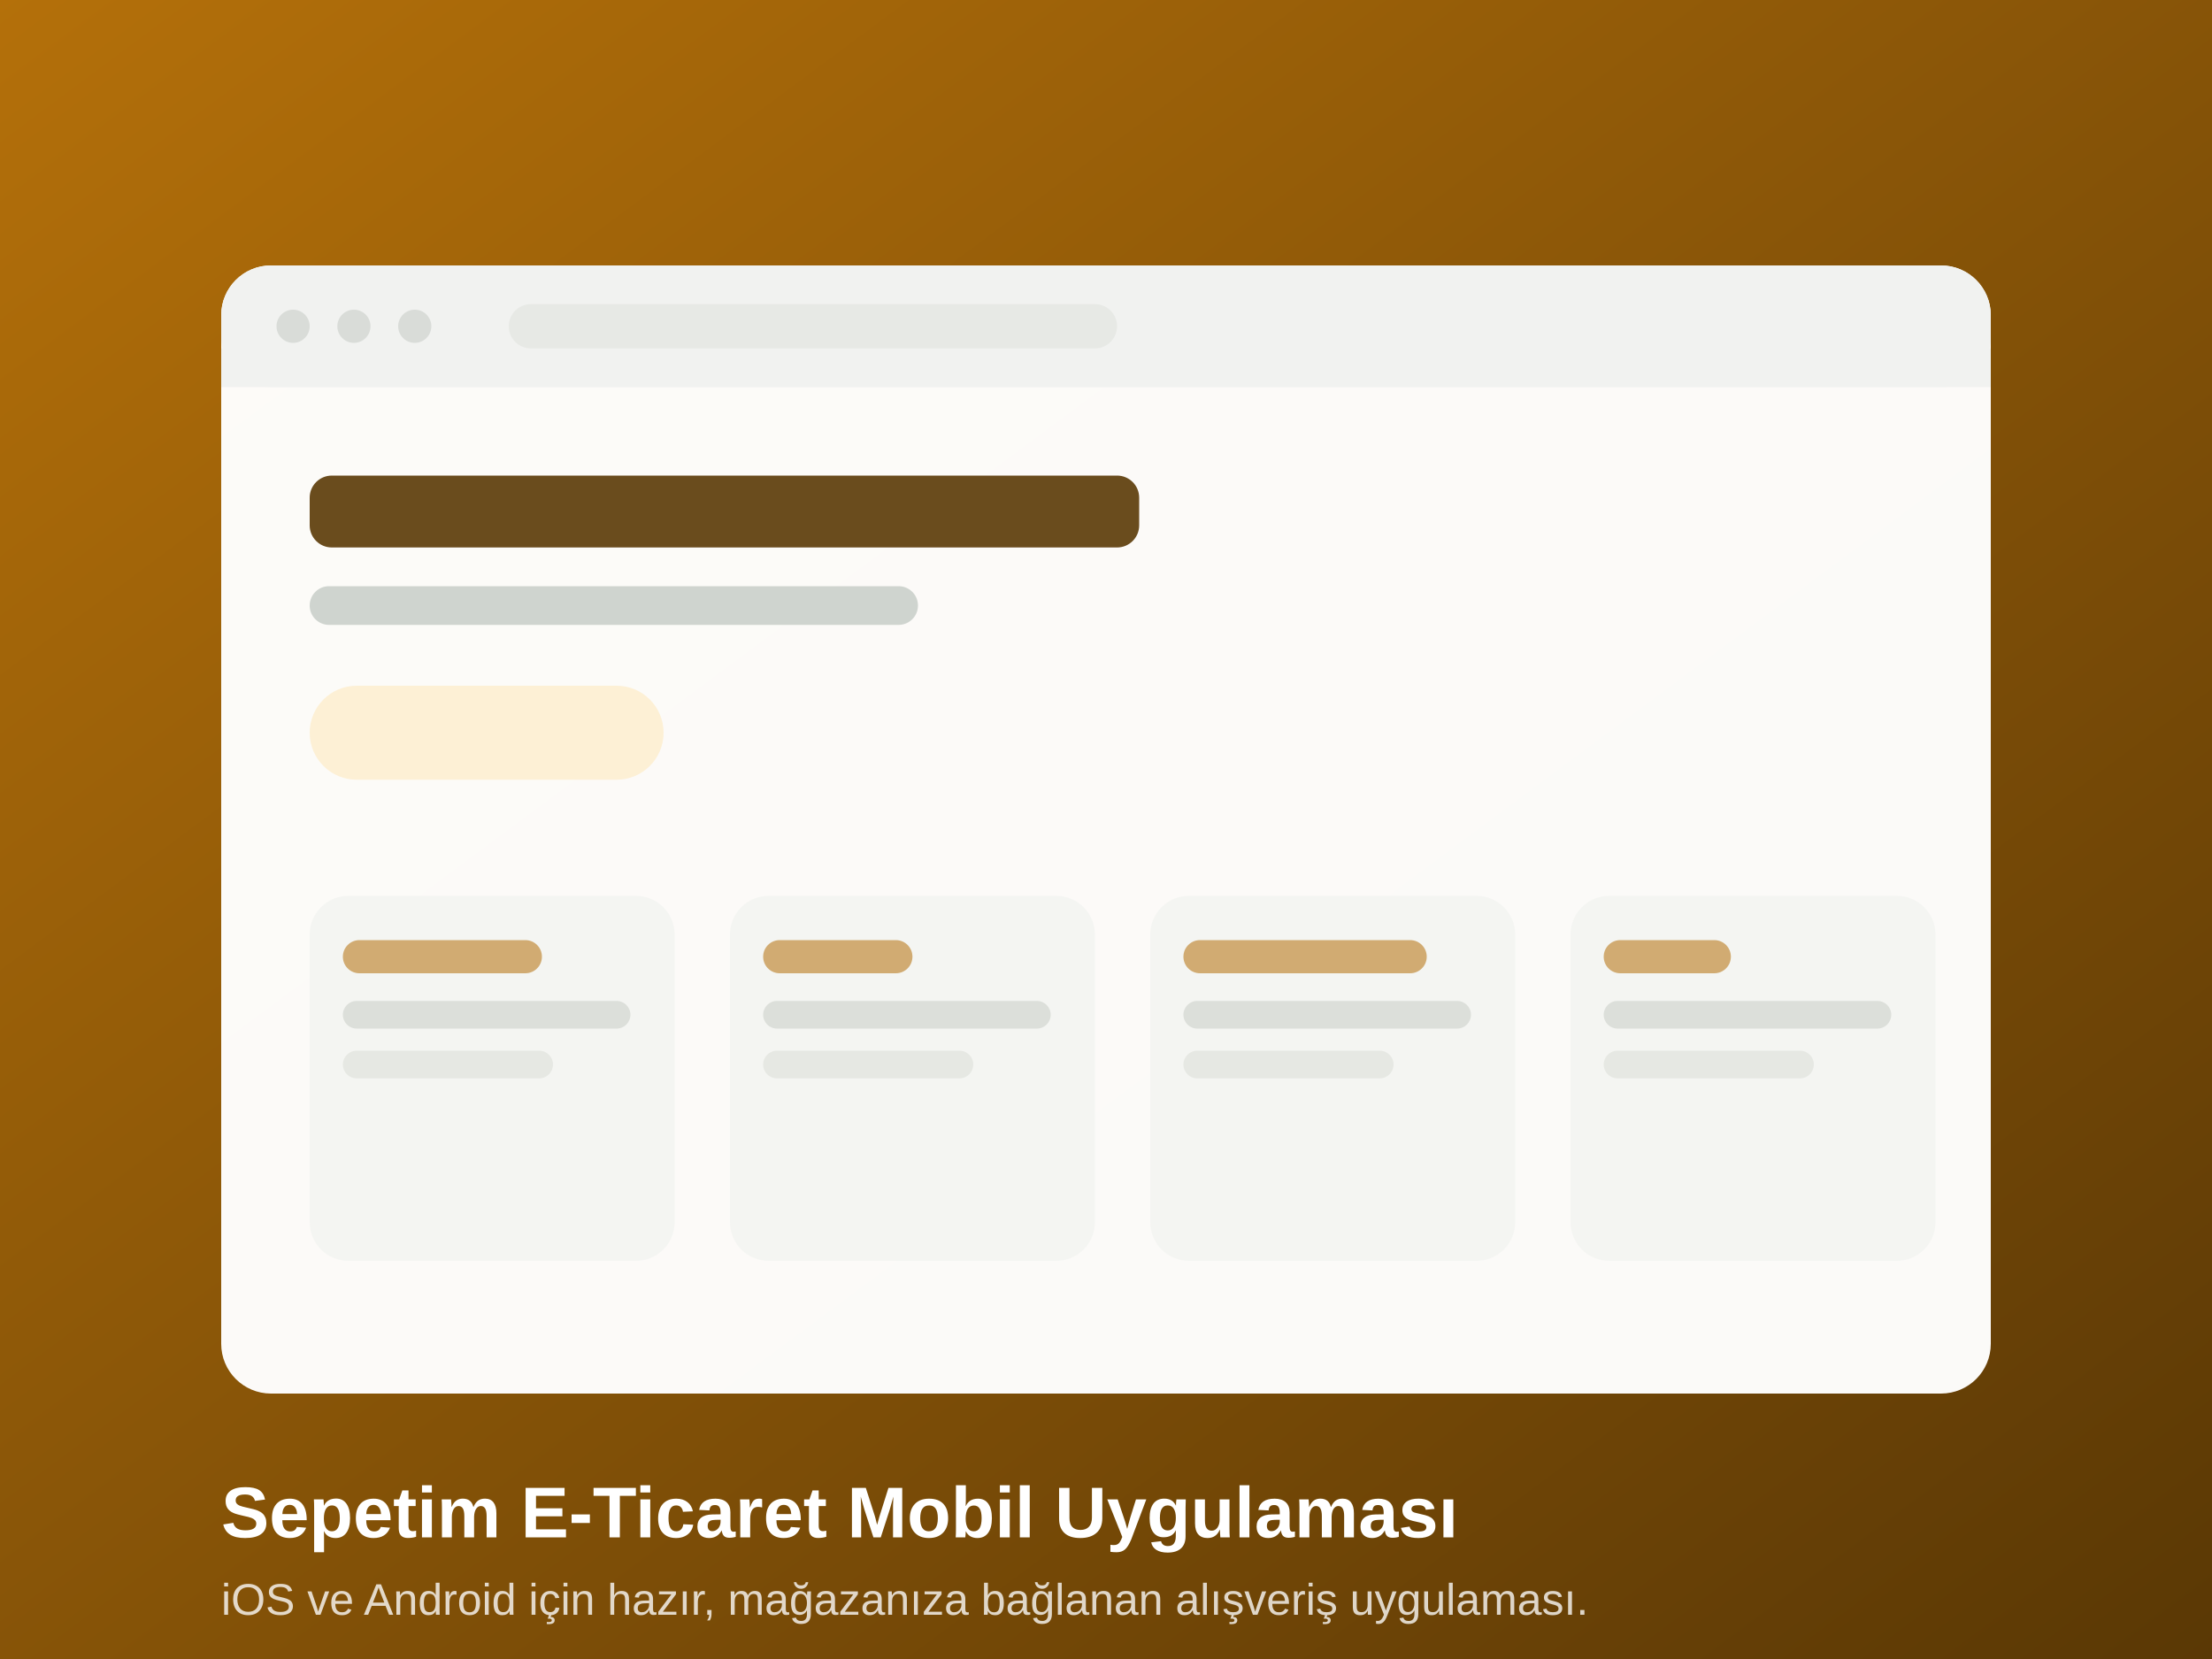
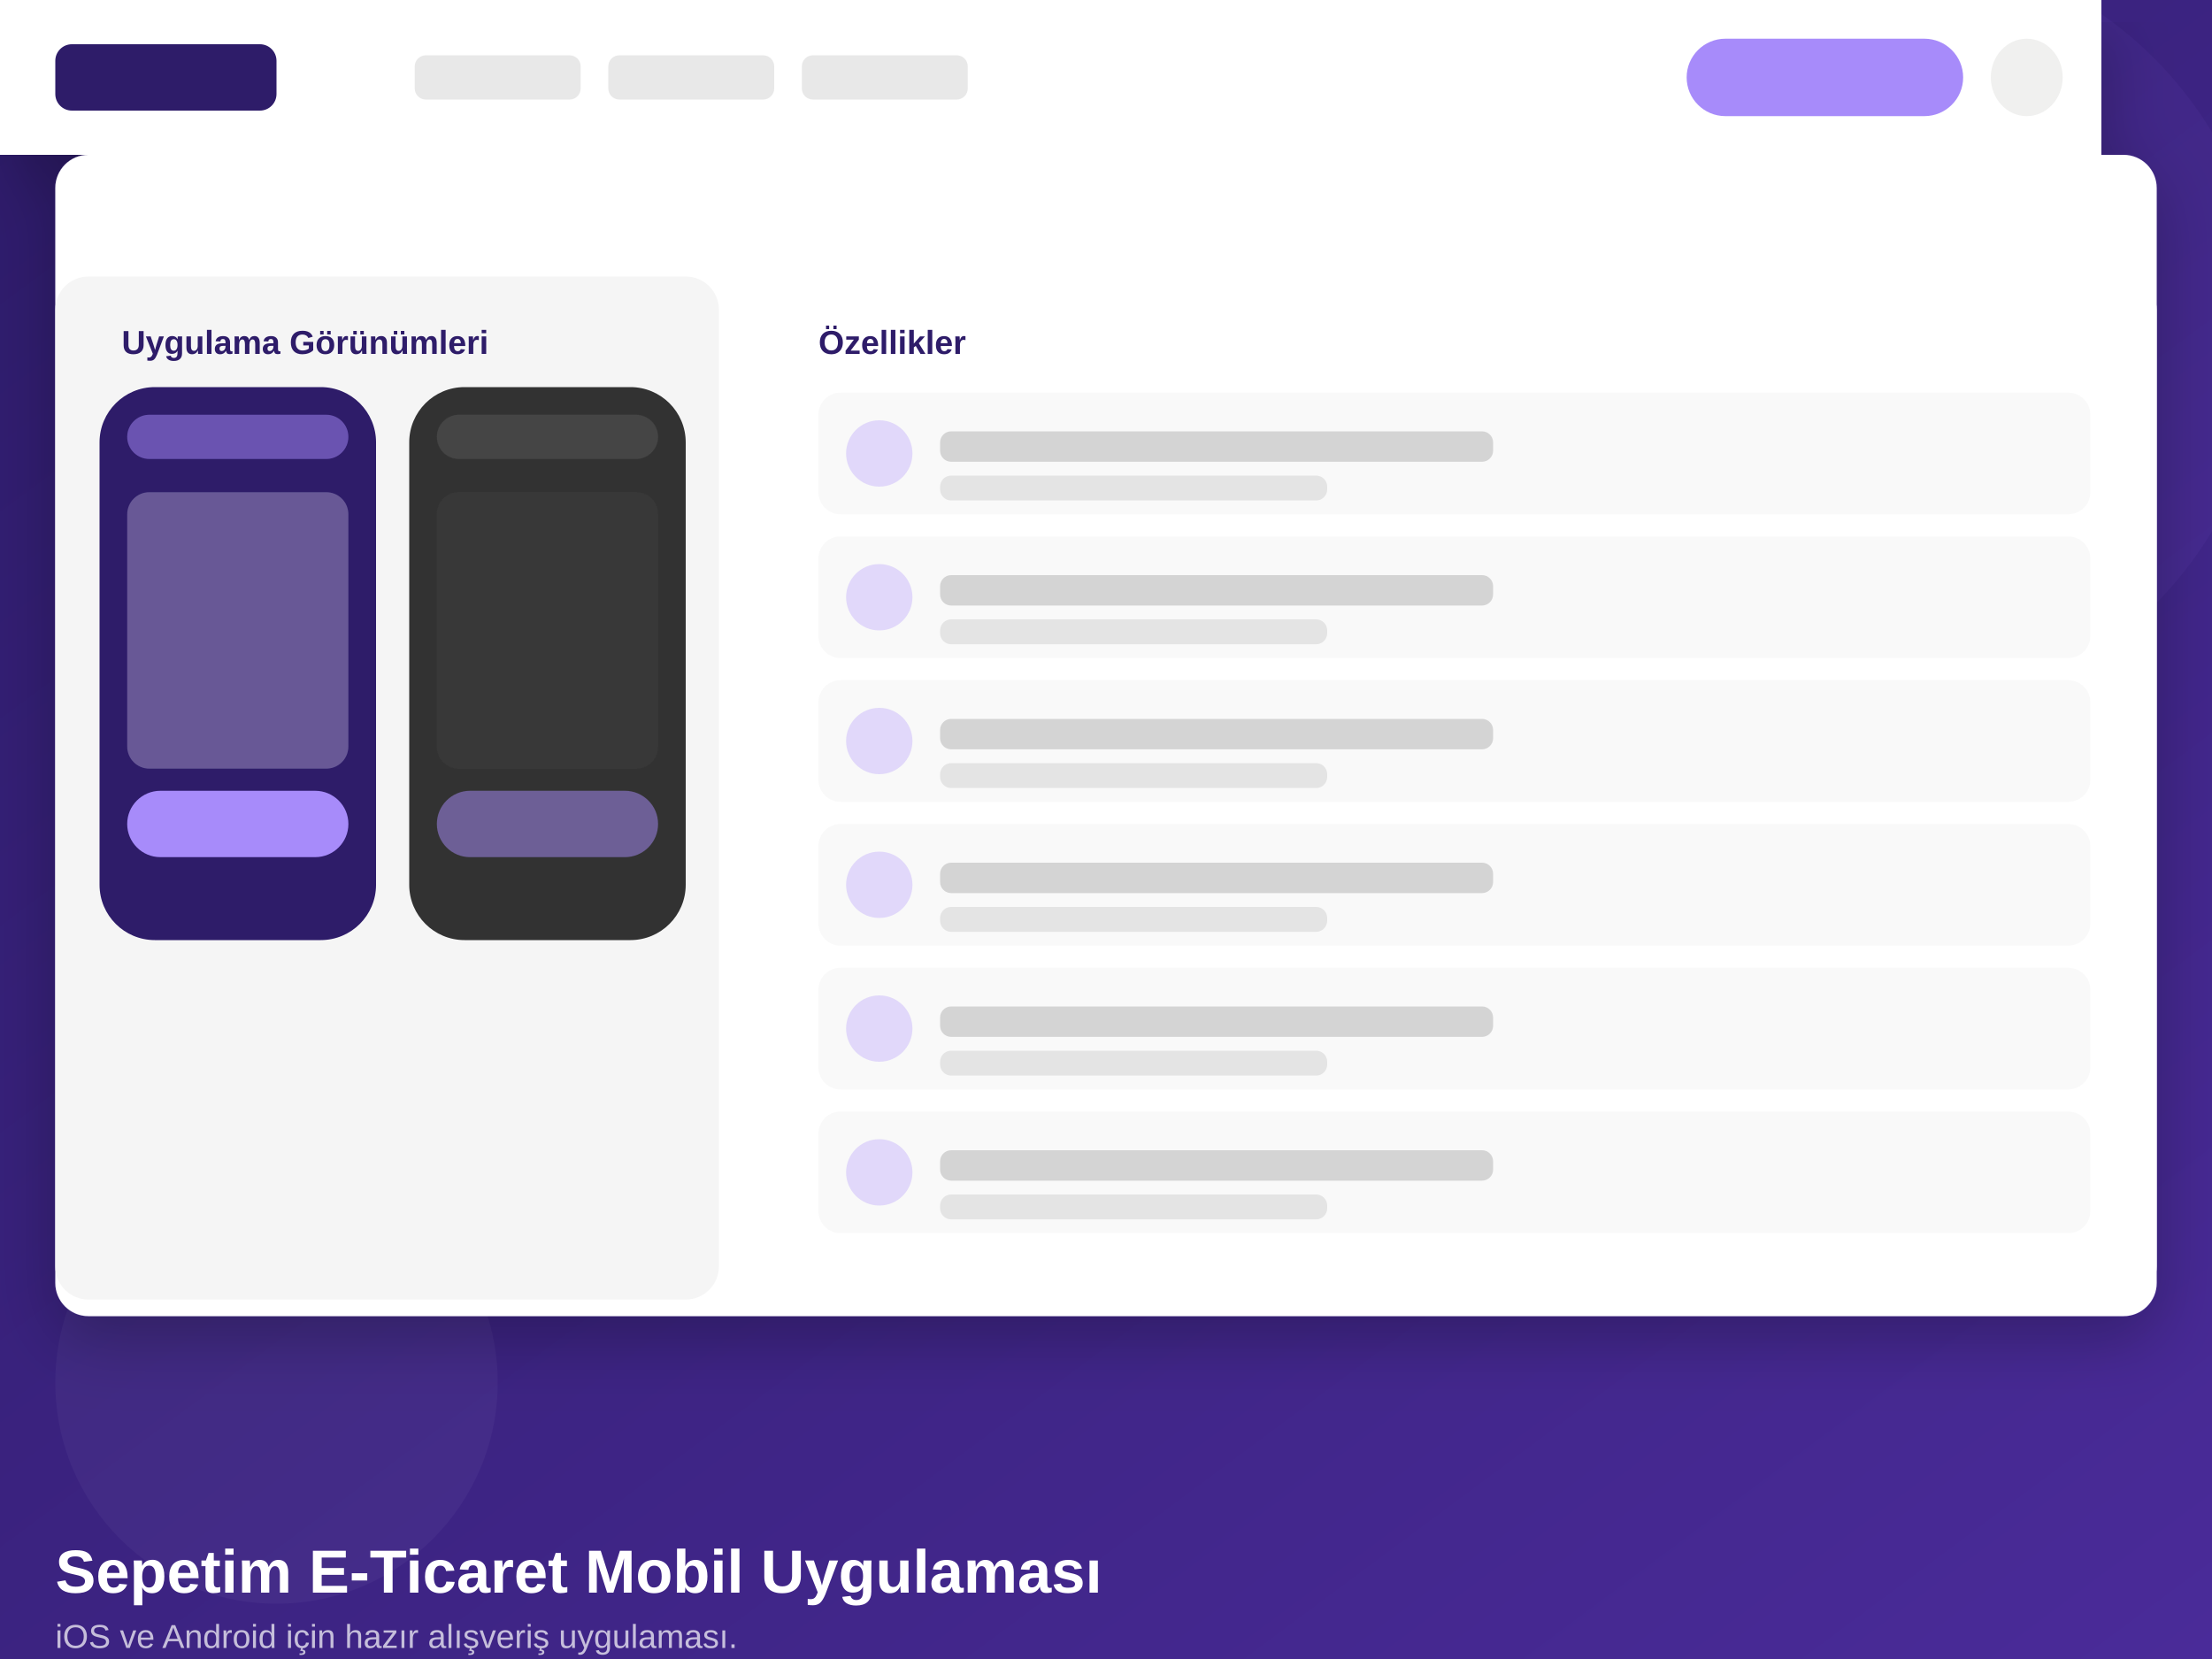
<svg xmlns="http://www.w3.org/2000/svg" viewBox="0 0 800 600" width="800" height="600" role="img" aria-label="Sepetim E-Ticaret Mobil Uygulaması">
  <defs>
-     <linearGradient id="g" x1="0" y1="0" x2="1" y2="1">
-       <stop offset="0%" stop-color="#b4700a" />
-       <stop offset="100%" stop-color="#5a3805" />
+     <linearGradient id="bg" x1="0" y1="0" x2="1" y2="1">
+       <stop offset="0%" stop-color="#2d1b69" />
+       <stop offset="100%" stop-color="#4a2b99" />
    </linearGradient>
+     <filter id="shadow">
+       <feDropShadow dx="0" dy="8" stdDeviation="12" flood-color="#000000" flood-opacity="0.25" />
+     </filter>
  </defs>
-   <rect width="800" height="600" fill="url(#g)" />
-   <g transform="translate(80 96)">
-     <rect width="640" height="408" rx="18" fill="#ffffff" opacity="0.97" />
-     <rect width="640" height="44" rx="18" fill="#f1f2f0" />
-     <rect y="30" width="640" height="14" fill="#f1f2f0" />
-     <circle cx="26" cy="22" r="6" fill="#d9dcd8" />
-     <circle cx="48" cy="22" r="6" fill="#d9dcd8" />
-     <circle cx="70" cy="22" r="6" fill="#d9dcd8" />
-     <rect x="104" y="14" width="220" height="16" rx="8" fill="#e7e9e5" />
-     <rect x="32" y="76" width="300" height="26" rx="8" fill="#5a3805" opacity="0.9" />
-     <rect x="32" y="116" width="220" height="14" rx="7" fill="#cfd4cf" />
-     <rect x="32" y="152" width="128" height="34" rx="17" fill="#fdf0d5" />
-     <rect x="32" y="228" width="132" height="132" rx="14" fill="#f4f5f2" />
-     <rect x="44" y="244" width="72" height="12" rx="6" fill="#b4700a" opacity="0.55" />
-     <rect x="44" y="266" width="104" height="10" rx="5" fill="#dcdfda" />
-     <rect x="44" y="284" width="76" height="10" rx="5" fill="#e6e8e3" />
-     <rect x="184" y="228" width="132" height="132" rx="14" fill="#f4f5f2" />
-     <rect x="196" y="244" width="54" height="12" rx="6" fill="#b4700a" opacity="0.55" />
-     <rect x="196" y="266" width="104" height="10" rx="5" fill="#dcdfda" />
-     <rect x="196" y="284" width="76" height="10" rx="5" fill="#e6e8e3" />
-     <rect x="336" y="228" width="132" height="132" rx="14" fill="#f4f5f2" />
-     <rect x="348" y="244" width="88" height="12" rx="6" fill="#b4700a" opacity="0.55" />
-     <rect x="348" y="266" width="104" height="10" rx="5" fill="#dcdfda" />
-     <rect x="348" y="284" width="76" height="10" rx="5" fill="#e6e8e3" />
-     <rect x="488" y="228" width="132" height="132" rx="14" fill="#f4f5f2" />
-     <rect x="500" y="244" width="46" height="12" rx="6" fill="#b4700a" opacity="0.55" />
-     <rect x="500" y="266" width="104" height="10" rx="5" fill="#dcdfda" />
-     <rect x="500" y="284" width="76" height="10" rx="5" fill="#e6e8e3" />
+   <rect width="800" height="600" fill="url(#bg)" />
+   <circle cx="680" cy="120" r="140" fill="#a78bfa" fill-opacity="0.05" />
+   <circle cx="100" cy="500" r="80" fill="#ede9fe" fill-opacity="0.04" />
+   <g filter="url(#shadow)">
+     <rect x="20" y="56" width="760" height="420" rx="12" fill="#ffffff" />
+     <rect x="0" y="0" width="760" height="56" rx="0" fill="#ffffff" />
+     <rect x="20" y="16" width="80" height="24" rx="6" fill="#2d1b69" />
+     <rect x="150" y="20" width="60" height="16" rx="4" fill="#e8e8e8" />
+     <rect x="220" y="20" width="60" height="16" rx="4" fill="#e8e8e8" />
+     <rect x="290" y="20" width="60" height="16" rx="4" fill="#e8e8e8" />
+     <rect x="610" y="14" width="100" height="28" rx="14" fill="#a78bfa" />
+     <rect x="720" y="14" width="26" height="28" rx="14" fill="#f0f0ef" />
+     <rect x="20" y="100" width="240" height="370" rx="12" fill="#f5f5f5" />
+     <text x="44" y="128" font-family="system-ui,Segoe UI,Arial" font-size="12" font-weight="700" fill="#2d1b69">Uygulama Görünümleri</text>
+     <rect x="36" y="140" width="100" height="200" rx="20" fill="#2d1b69" />
+     <rect x="46" y="150" width="80" height="16" rx="8" fill="#a78bfa" opacity="0.5" />
+     <rect x="46" y="178" width="80" height="100" rx="8" fill="#ede9fe" opacity="0.3" />
+     <rect x="46" y="286" width="80" height="24" rx="12" fill="#a78bfa" />
+     <rect x="148" y="140" width="100" height="200" rx="20" fill="#333333" />
+     <rect x="158" y="150" width="80" height="16" rx="8" fill="#555555" opacity="0.5" />
+     <rect x="158" y="178" width="80" height="100" rx="8" fill="#444444" opacity="0.3" />
+     <rect x="158" y="286" width="80" height="24" rx="12" fill="#a78bfa" opacity="0.5" />
+     <rect x="276" y="100" width="504" height="370" rx="12" fill="#ffffff" />
+     <text x="296" y="128" font-family="system-ui,Segoe UI,Arial" font-size="12" font-weight="700" fill="#2d1b69">Özellikler</text>
+     <rect x="296" y="142" width="460" height="44" rx="8" fill="#f9f9f9" />
+     <circle cx="318" cy="164" r="12" fill="#a78bfa" opacity="0.3" />
+     <rect x="340" y="156" width="200" height="11" rx="4" fill="#d4d4d4" />
+     <rect x="340" y="172" width="140" height="9" rx="4" fill="#e4e4e4" />
+     <rect x="296" y="194" width="460" height="44" rx="8" fill="#f9f9f9" />
+     <circle cx="318" cy="216" r="12" fill="#a78bfa" opacity="0.3" />
+     <rect x="340" y="208" width="200" height="11" rx="4" fill="#d4d4d4" />
+     <rect x="340" y="224" width="140" height="9" rx="4" fill="#e4e4e4" />
+     <rect x="296" y="246" width="460" height="44" rx="8" fill="#f9f9f9" />
+     <circle cx="318" cy="268" r="12" fill="#a78bfa" opacity="0.3" />
+     <rect x="340" y="260" width="200" height="11" rx="4" fill="#d4d4d4" />
+     <rect x="340" y="276" width="140" height="9" rx="4" fill="#e4e4e4" />
+     <rect x="296" y="298" width="460" height="44" rx="8" fill="#f9f9f9" />
+     <circle cx="318" cy="320" r="12" fill="#a78bfa" opacity="0.3" />
+     <rect x="340" y="312" width="200" height="11" rx="4" fill="#d4d4d4" />
+     <rect x="340" y="328" width="140" height="9" rx="4" fill="#e4e4e4" />
+     <rect x="296" y="350" width="460" height="44" rx="8" fill="#f9f9f9" />
+     <circle cx="318" cy="372" r="12" fill="#a78bfa" opacity="0.3" />
+     <rect x="340" y="364" width="200" height="11" rx="4" fill="#d4d4d4" />
+     <rect x="340" y="380" width="140" height="9" rx="4" fill="#e4e4e4" />
+     <rect x="296" y="402" width="460" height="44" rx="8" fill="#f9f9f9" />
+     <circle cx="318" cy="424" r="12" fill="#a78bfa" opacity="0.3" />
+     <rect x="340" y="416" width="200" height="11" rx="4" fill="#d4d4d4" />
+     <rect x="340" y="432" width="140" height="9" rx="4" fill="#e4e4e4" />
  </g>
-   <text x="80" y="556" font-family="system-ui,Segoe UI,Arial" font-size="26" font-weight="700" fill="#ffffff">Sepetim E-Ticaret Mobil Uygulaması</text>
-   <text x="80" y="584" font-family="system-ui,Segoe UI,Arial" font-size="16" fill="#ffffff" opacity="0.78">iOS ve Android için hazır, mağazanıza bağlanan alışveriş uygulaması.</text>
+   <text x="20" y="576" font-family="system-ui,Segoe UI,Arial" font-size="22" font-weight="700" fill="#ffffff">Sepetim E-Ticaret Mobil Uygulaması</text>
+   <text x="20" y="596" font-family="system-ui,Segoe UI,Arial" font-size="12" fill="#ffffff" opacity="0.7">iOS ve Android için hazır alışveriş uygulaması.</text>
</svg>
